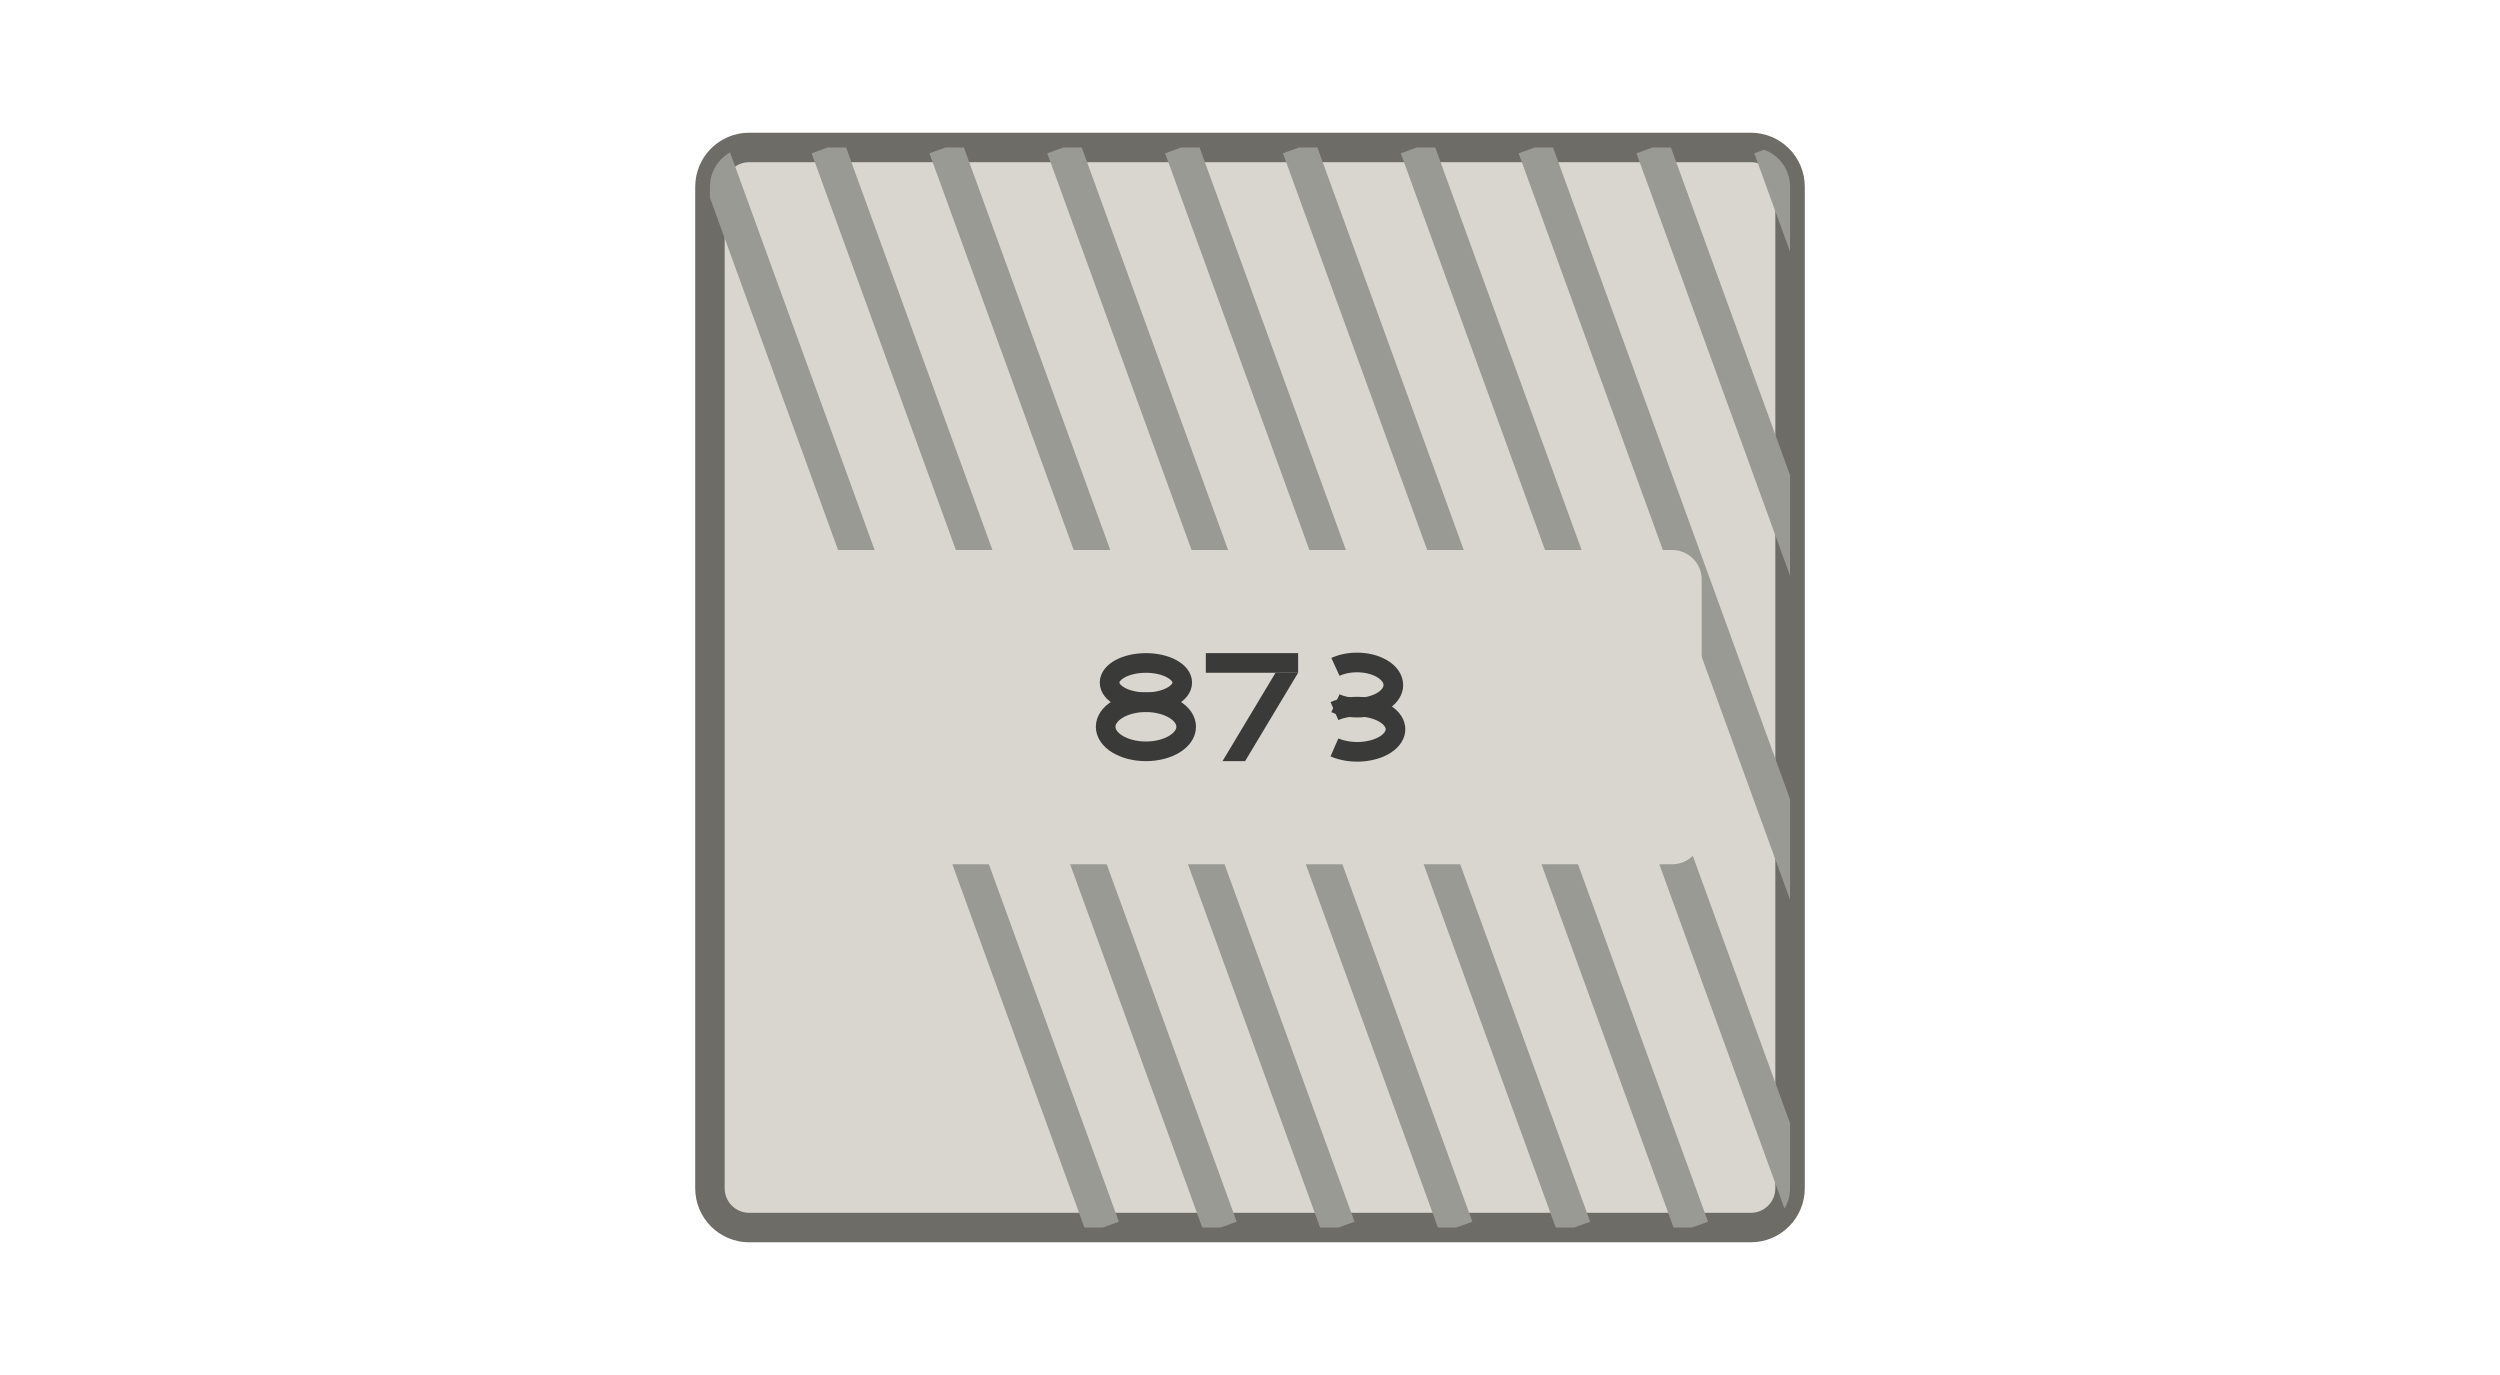
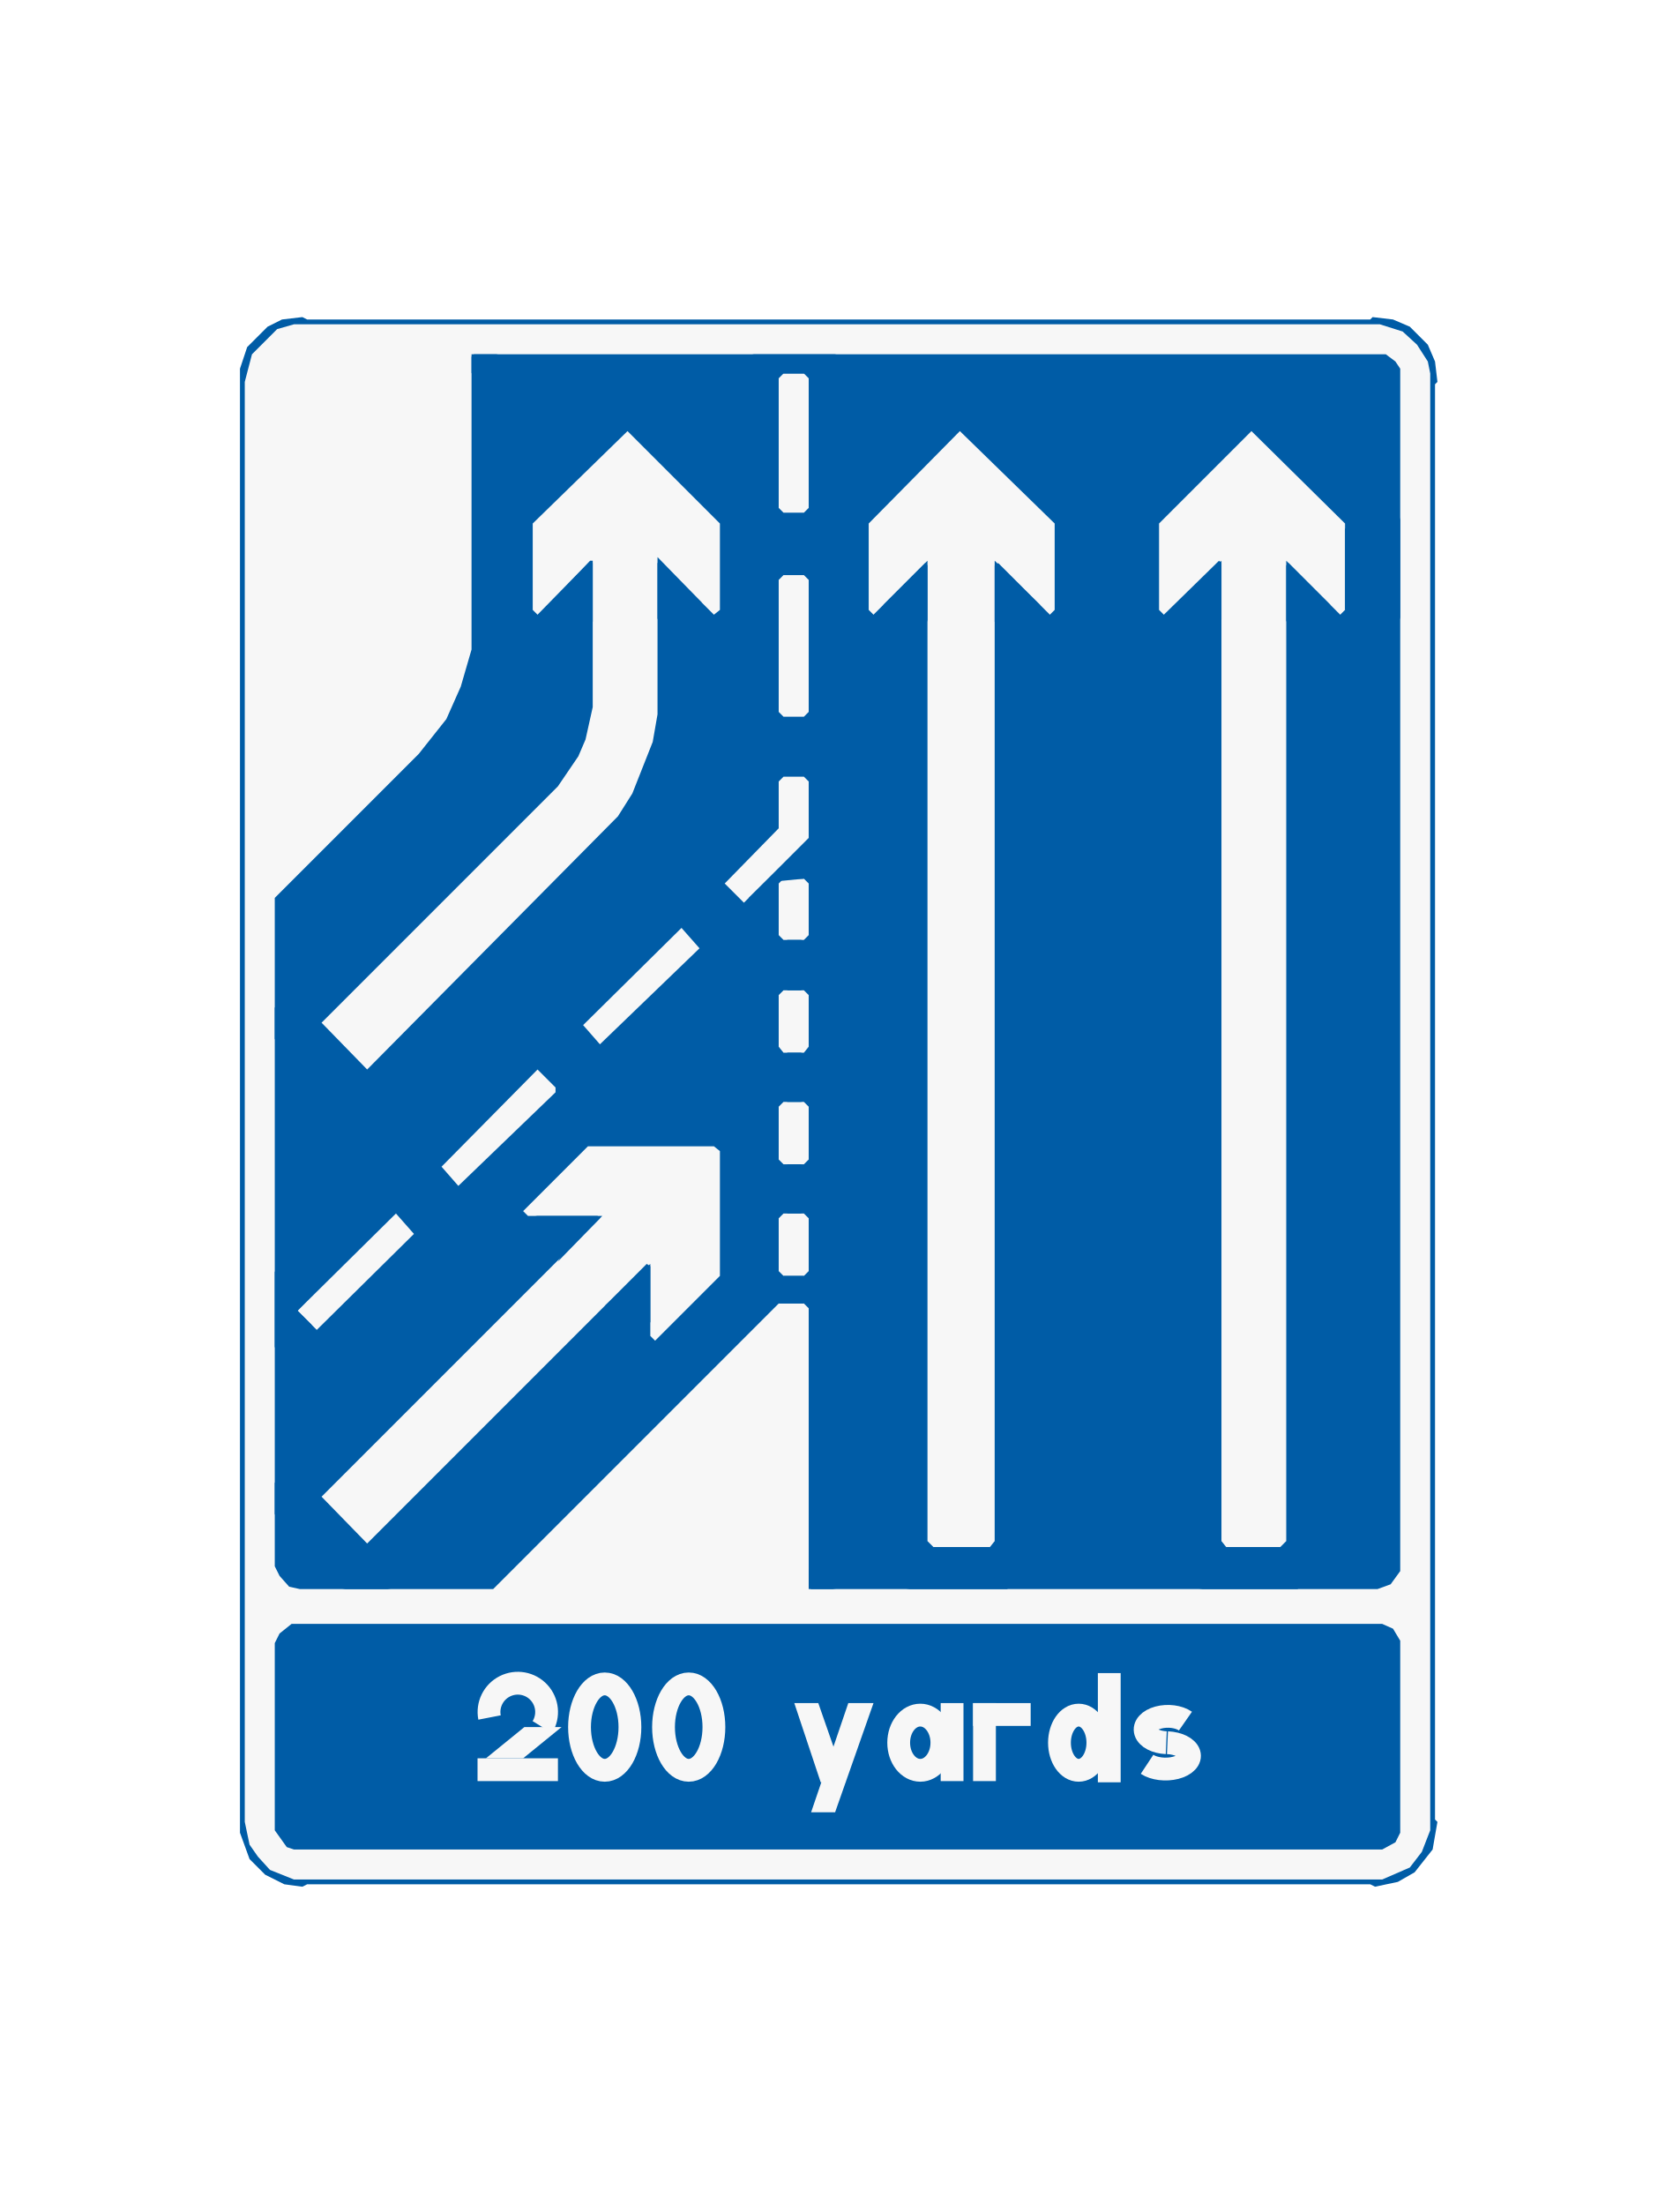
- <svg xmlns="http://www.w3.org/2000/svg" viewBox="-1.273 -0.7 2.546 1.4" width="160" height="88" role="img">
-   <g data-placeholder="1">
-     <rect x="-0.55" y="-0.55" width="1.10" height="1.10" rx="0.04" fill="#D8D6CE" stroke="#6E6C66" stroke-width="0.03" />
-     <clipPath id="ph873">
-       <rect x="-0.55" y="-0.55" width="1.10" height="1.10" rx="0.04" />
-     </clipPath>
-     <g clip-path="url(#ph873)">
-       <line x1="-0.550" y1="-0.55" x2="-0.150" y2="0.55" stroke="#9A9A94" stroke-width="0.035" />
-       <line x1="-0.430" y1="-0.55" x2="-0.030" y2="0.55" stroke="#9A9A94" stroke-width="0.035" />
-       <line x1="-0.310" y1="-0.55" x2="0.090" y2="0.55" stroke="#9A9A94" stroke-width="0.035" />
-       <line x1="-0.190" y1="-0.55" x2="0.210" y2="0.55" stroke="#9A9A94" stroke-width="0.035" />
-       <line x1="-0.070" y1="-0.55" x2="0.330" y2="0.55" stroke="#9A9A94" stroke-width="0.035" />
-       <line x1="0.050" y1="-0.55" x2="0.450" y2="0.55" stroke="#9A9A94" stroke-width="0.035" />
-       <line x1="0.170" y1="-0.55" x2="0.570" y2="0.55" stroke="#9A9A94" stroke-width="0.035" />
-       <line x1="0.290" y1="-0.55" x2="0.690" y2="0.55" stroke="#9A9A94" stroke-width="0.035" />
-       <line x1="0.410" y1="-0.55" x2="0.810" y2="0.55" stroke="#9A9A94" stroke-width="0.035" />
-       <line x1="0.530" y1="-0.55" x2="0.930" y2="0.55" stroke="#9A9A94" stroke-width="0.035" />
-     </g>
-     <rect x="-0.46" y="-0.14" width="0.92" height="0.32" rx="0.03" fill="#D8D6CE" />
-     <ellipse cx="-0.106" cy="-0.005" rx="0.037" ry="0.02" fill="none" stroke="#3A3A38" stroke-width="0.02" stroke-linecap="butt" />
-     <ellipse cx="-0.106" cy="0.04" rx="0.041" ry="0.025" fill="none" stroke="#3A3A38" stroke-width="0.02" stroke-linecap="butt" />
-     <rect x="-0.045" y="-0.035" width="0.094" height="0.02" fill="#3A3A38" />
-     <polygon points="0.026,-0.015 0.049,-0.015 -0.005,0.075 -0.028,0.075" fill="#3A3A38" />
-     <path d="M 0.087 0.016 A 0.037 0.023 0 1 0 0.087 -0.021" fill="none" stroke="#3A3A38" stroke-width="0.02" stroke-linecap="butt" stroke-linejoin="miter" />
-     <path d="M 0.086 0.061 A 0.039 0.023 0 1 0 0.086 0.024" fill="none" stroke="#3A3A38" stroke-width="0.02" stroke-linecap="butt" stroke-linejoin="miter" />
-   </g>
+ <svg xmlns="http://www.w3.org/2000/svg" viewBox="-0.7 -0.917 1.4 1.833" width="160" height="210" role="img">
+   <rect x="-0.5" y="-0.655" width="1.0" height="1.311" fill="none" />
+   <path d="M-0.477,-0.647 -0.494,-0.63 -0.5,-0.612 -0.5,0.608 -0.492,0.63 -0.479,0.643 -0.463,0.651 -0.448,0.653 -0.444,0.651 0.442,0.651 0.446,0.653 0.465,0.649 0.479,0.641 0.494,0.622 0.498,0.599 0.496,0.597 0.496,-0.599 0.498,-0.601 0.496,-0.618 0.49,-0.632 0.475,-0.647 0.461,-0.653 0.444,-0.655 0.442,-0.653 -0.444,-0.653 -0.448,-0.655 -0.465,-0.653Z" fill="#005CA6" fill-rule="evenodd" />
+   <path d="M-0.047,0.092 -0.051,0.096 -0.051,0.14 -0.047,0.144 -0.03,0.144 -0.026,0.14 -0.026,0.096 -0.03,0.092ZM-0.37,0.092 -0.452,0.173 -0.436,0.189 -0.355,0.109ZM-0.105,0.036 -0.21,0.036 -0.264,0.09 -0.26,0.094 -0.202,0.094 -0.2,0.096 -0.432,0.328 -0.394,0.367 -0.161,0.134 -0.158,0.136 -0.158,0.194 -0.154,0.198 -0.1,0.144 -0.1,0.04ZM-0.047,-0.001 -0.051,0.003 -0.051,0.047 -0.047,0.051 -0.03,0.051 -0.026,0.047 -0.026,0.003 -0.03,-0.001ZM-0.252,-0.028 -0.332,0.053 -0.318,0.069 -0.237,-0.009 -0.237,-0.013ZM-0.047,-0.094 -0.051,-0.09 -0.051,-0.047 -0.047,-0.042 -0.03,-0.042 -0.026,-0.047 -0.026,-0.09 -0.03,-0.094ZM-0.132,-0.146 -0.214,-0.065 -0.2,-0.049 -0.117,-0.129ZM-0.047,-0.187 -0.051,-0.183 -0.051,-0.14 -0.047,-0.136 -0.03,-0.136 -0.026,-0.14 -0.026,-0.183 -0.03,-0.187ZM-0.03,-0.272 -0.047,-0.272 -0.051,-0.268 -0.051,-0.229 -0.096,-0.183 -0.08,-0.167 -0.026,-0.221 -0.026,-0.268ZM-0.047,-0.44 -0.051,-0.436 -0.051,-0.326 -0.047,-0.322 -0.03,-0.322 -0.026,-0.326 -0.026,-0.436 -0.03,-0.44ZM0.343,-0.56 0.266,-0.483 0.266,-0.411 0.27,-0.407 0.316,-0.452 0.318,-0.45 0.318,0.365 0.322,0.37 0.367,0.37 0.372,0.365 0.372,-0.448 0.374,-0.45 0.417,-0.407 0.421,-0.411 0.421,-0.483ZM0.1,-0.56 0.024,-0.483 0.024,-0.411 0.028,-0.407 0.071,-0.45 0.073,-0.448 0.073,0.365 0.078,0.37 0.125,0.37 0.129,0.365 0.129,-0.448 0.132,-0.45 0.175,-0.407 0.179,-0.411 0.179,-0.483ZM-0.177,-0.56 -0.256,-0.483 -0.256,-0.411 -0.252,-0.407 -0.208,-0.452 -0.206,-0.45 -0.206,-0.33 -0.212,-0.303 -0.218,-0.289 -0.235,-0.264 -0.432,-0.067 -0.394,-0.028 -0.185,-0.239 -0.173,-0.258 -0.156,-0.301 -0.152,-0.324 -0.152,-0.45 -0.15,-0.452 -0.105,-0.407 -0.1,-0.411 -0.1,-0.483ZM-0.047,-0.608 -0.051,-0.604 -0.051,-0.496 -0.047,-0.492 -0.03,-0.492 -0.026,-0.496 -0.026,-0.604 -0.03,-0.608ZM-0.469,-0.645 -0.49,-0.624 -0.496,-0.601 -0.496,0.599 -0.492,0.618 -0.485,0.628 -0.475,0.639 -0.455,0.647 0.452,0.647 0.475,0.637 0.485,0.624 0.492,0.606 0.492,-0.608 0.49,-0.618 0.481,-0.632 0.469,-0.643 0.45,-0.649 -0.455,-0.649ZM-0.471,0.45 -0.467,0.442 -0.457,0.434 0.452,0.434 0.461,0.438 0.467,0.448 0.467,0.608 0.463,0.616 0.452,0.622 -0.455,0.622 -0.461,0.62 -0.471,0.606ZM-0.305,-0.624 0.455,-0.624 0.463,-0.618 0.467,-0.612 0.467,0.39 0.459,0.401 0.448,0.405 -0.024,0.405 -0.026,0.403 -0.026,0.171 -0.03,0.167 -0.051,0.167 -0.289,0.405 -0.45,0.405 -0.459,0.403 -0.467,0.394 -0.471,0.386 -0.471,-0.171 -0.351,-0.291 -0.328,-0.32 -0.316,-0.347 -0.307,-0.378 -0.307,-0.622Z" fill="#F7F7F7" fill-rule="evenodd" />
+   <path d="M-0.374,0.405 -0.386,0.403 -0.394,0.392 -0.403,0.403 -0.415,0.405ZM-0.026,0.388 -0.026,0.405 -0.003,0.405 -0.015,0.403 -0.024,0.394ZM0.299,0.405 0.39,0.405 0.382,0.405 0.37,0.394 0.365,0.386 0.367,0.37 0.322,0.37 0.324,0.386 0.32,0.394 0.312,0.403ZM0.055,0.405 0.148,0.405 0.14,0.405 0.127,0.394 0.123,0.386 0.125,0.37 0.078,0.37 0.08,0.386 0.076,0.394 0.067,0.403ZM-0.471,0.316 -0.471,0.343 -0.463,0.33ZM-0.047,0.144 -0.047,0.161 -0.051,0.167 -0.03,0.167 -0.032,0.163 -0.03,0.144ZM-0.471,0.14 -0.471,0.204 -0.469,0.198 -0.461,0.189 -0.44,0.185 -0.452,0.173 -0.434,0.154 -0.446,0.158 -0.457,0.156 -0.469,0.146ZM-0.158,0.134 -0.196,0.169 -0.183,0.165 -0.173,0.167 -0.161,0.177 -0.158,0.183ZM-0.254,0.094 -0.243,0.096 -0.235,0.105 -0.231,0.113 -0.231,0.125 -0.235,0.132 -0.198,0.094ZM-0.032,0.092 -0.038,0.084 -0.044,0.092ZM-0.044,0.051 -0.038,0.059 -0.032,0.051ZM-0.032,-0.001 -0.038,-0.009 -0.044,-0.001ZM-0.044,-0.042 -0.038,-0.034 -0.032,-0.042ZM-0.471,-0.08 -0.471,-0.053 -0.463,-0.065ZM-0.032,-0.094 -0.038,-0.102 -0.044,-0.094ZM-0.044,-0.136 -0.038,-0.127 -0.032,-0.136ZM-0.03,-0.216 -0.076,-0.171 -0.061,-0.167 -0.053,-0.158 -0.051,-0.152 -0.051,-0.185 -0.03,-0.187 -0.034,-0.196 -0.034,-0.21ZM0.372,-0.452 0.372,-0.401 0.374,-0.407 0.386,-0.417 0.397,-0.419 0.409,-0.415ZM0.318,-0.452 0.281,-0.417 0.293,-0.421 0.303,-0.419 0.316,-0.409 0.318,-0.403ZM0.129,-0.452 0.129,-0.401 0.132,-0.407 0.144,-0.417 0.154,-0.419 0.167,-0.415ZM0.073,-0.452 0.036,-0.415 0.049,-0.419 0.059,-0.417 0.071,-0.407 0.073,-0.401ZM-0.208,-0.452 -0.243,-0.415 -0.231,-0.419 -0.221,-0.417 -0.208,-0.407 -0.206,-0.401 -0.206,-0.452ZM-0.152,-0.455 -0.152,-0.403 -0.15,-0.409 -0.138,-0.419 -0.127,-0.421 -0.115,-0.417ZM0.467,-0.488 0.465,-0.481 0.457,-0.473 0.442,-0.469 0.432,-0.471 0.421,-0.479 0.421,-0.411 0.427,-0.417 0.442,-0.421 0.457,-0.417 0.465,-0.409 0.467,-0.403ZM-0.073,-0.624 -0.061,-0.622 -0.053,-0.614 -0.051,-0.608 -0.026,-0.608 -0.024,-0.614 -0.015,-0.622 -0.003,-0.624ZM-0.307,-0.608 -0.305,-0.614 -0.297,-0.622 -0.285,-0.624 -0.307,-0.624Z" fill="#005CA6" fill-rule="evenodd" />
+   <path d="M -0.248 0.520 A 0.024 0.024 0 1 0 -0.292 0.512" fill="none" stroke="#F7F7F7" stroke-width="0.019" stroke-linecap="butt" stroke-linejoin="miter" />
+   <polygon points="-0.263,0.52 -0.232,0.52 -0.264,0.546 -0.295,0.546" fill="#F7F7F7" />
+   <rect x="-0.302" y="0.546" width="0.067" height="0.019" fill="#F7F7F7" />
+   <ellipse cx="-0.196" cy="0.52" rx="0.021" ry="0.036" fill="none" stroke="#F7F7F7" stroke-width="0.019" stroke-linecap="butt" />
+   <ellipse cx="-0.126" cy="0.52" rx="0.021" ry="0.036" fill="none" stroke="#F7F7F7" stroke-width="0.019" stroke-linecap="butt" />
+   <polygon points="-0.038,0.5 -0.018,0.5 0.005,0.566 -0.016,0.566" fill="#F7F7F7" />
+   <polygon points="0.007,0.5 0.028,0.5 -0.004,0.591 -0.024,0.591" fill="#F7F7F7" />
+   <ellipse cx="0.067" cy="0.533" rx="0.018" ry="0.023" fill="none" stroke="#F7F7F7" stroke-width="0.019" stroke-linecap="butt" />
+   <rect x="0.084" y="0.5" width="0.019" height="0.065" fill="#F7F7F7" />
+   <rect x="0.111" y="0.5" width="0.019" height="0.065" fill="#F7F7F7" />
+   <rect x="0.111" y="0.5" width="0.048" height="0.019" fill="#F7F7F7" />
+   <rect x="0.215" y="0.475" width="0.019" height="0.091" fill="#F7F7F7" />
+   <ellipse cx="0.199" cy="0.533" rx="0.016" ry="0.023" fill="none" stroke="#F7F7F7" stroke-width="0.019" stroke-linecap="butt" />
+   <path d="M 0.288 0.515 A 0.019 0.011 0 1 0 0.272 0.533" fill="none" stroke="#F7F7F7" stroke-width="0.019" stroke-linecap="butt" stroke-linejoin="miter" />
+   <path d="M 0.256 0.551 A 0.020 0.011 0 1 0 0.273 0.533" fill="none" stroke="#F7F7F7" stroke-width="0.019" stroke-linecap="butt" stroke-linejoin="miter" />
</svg>
